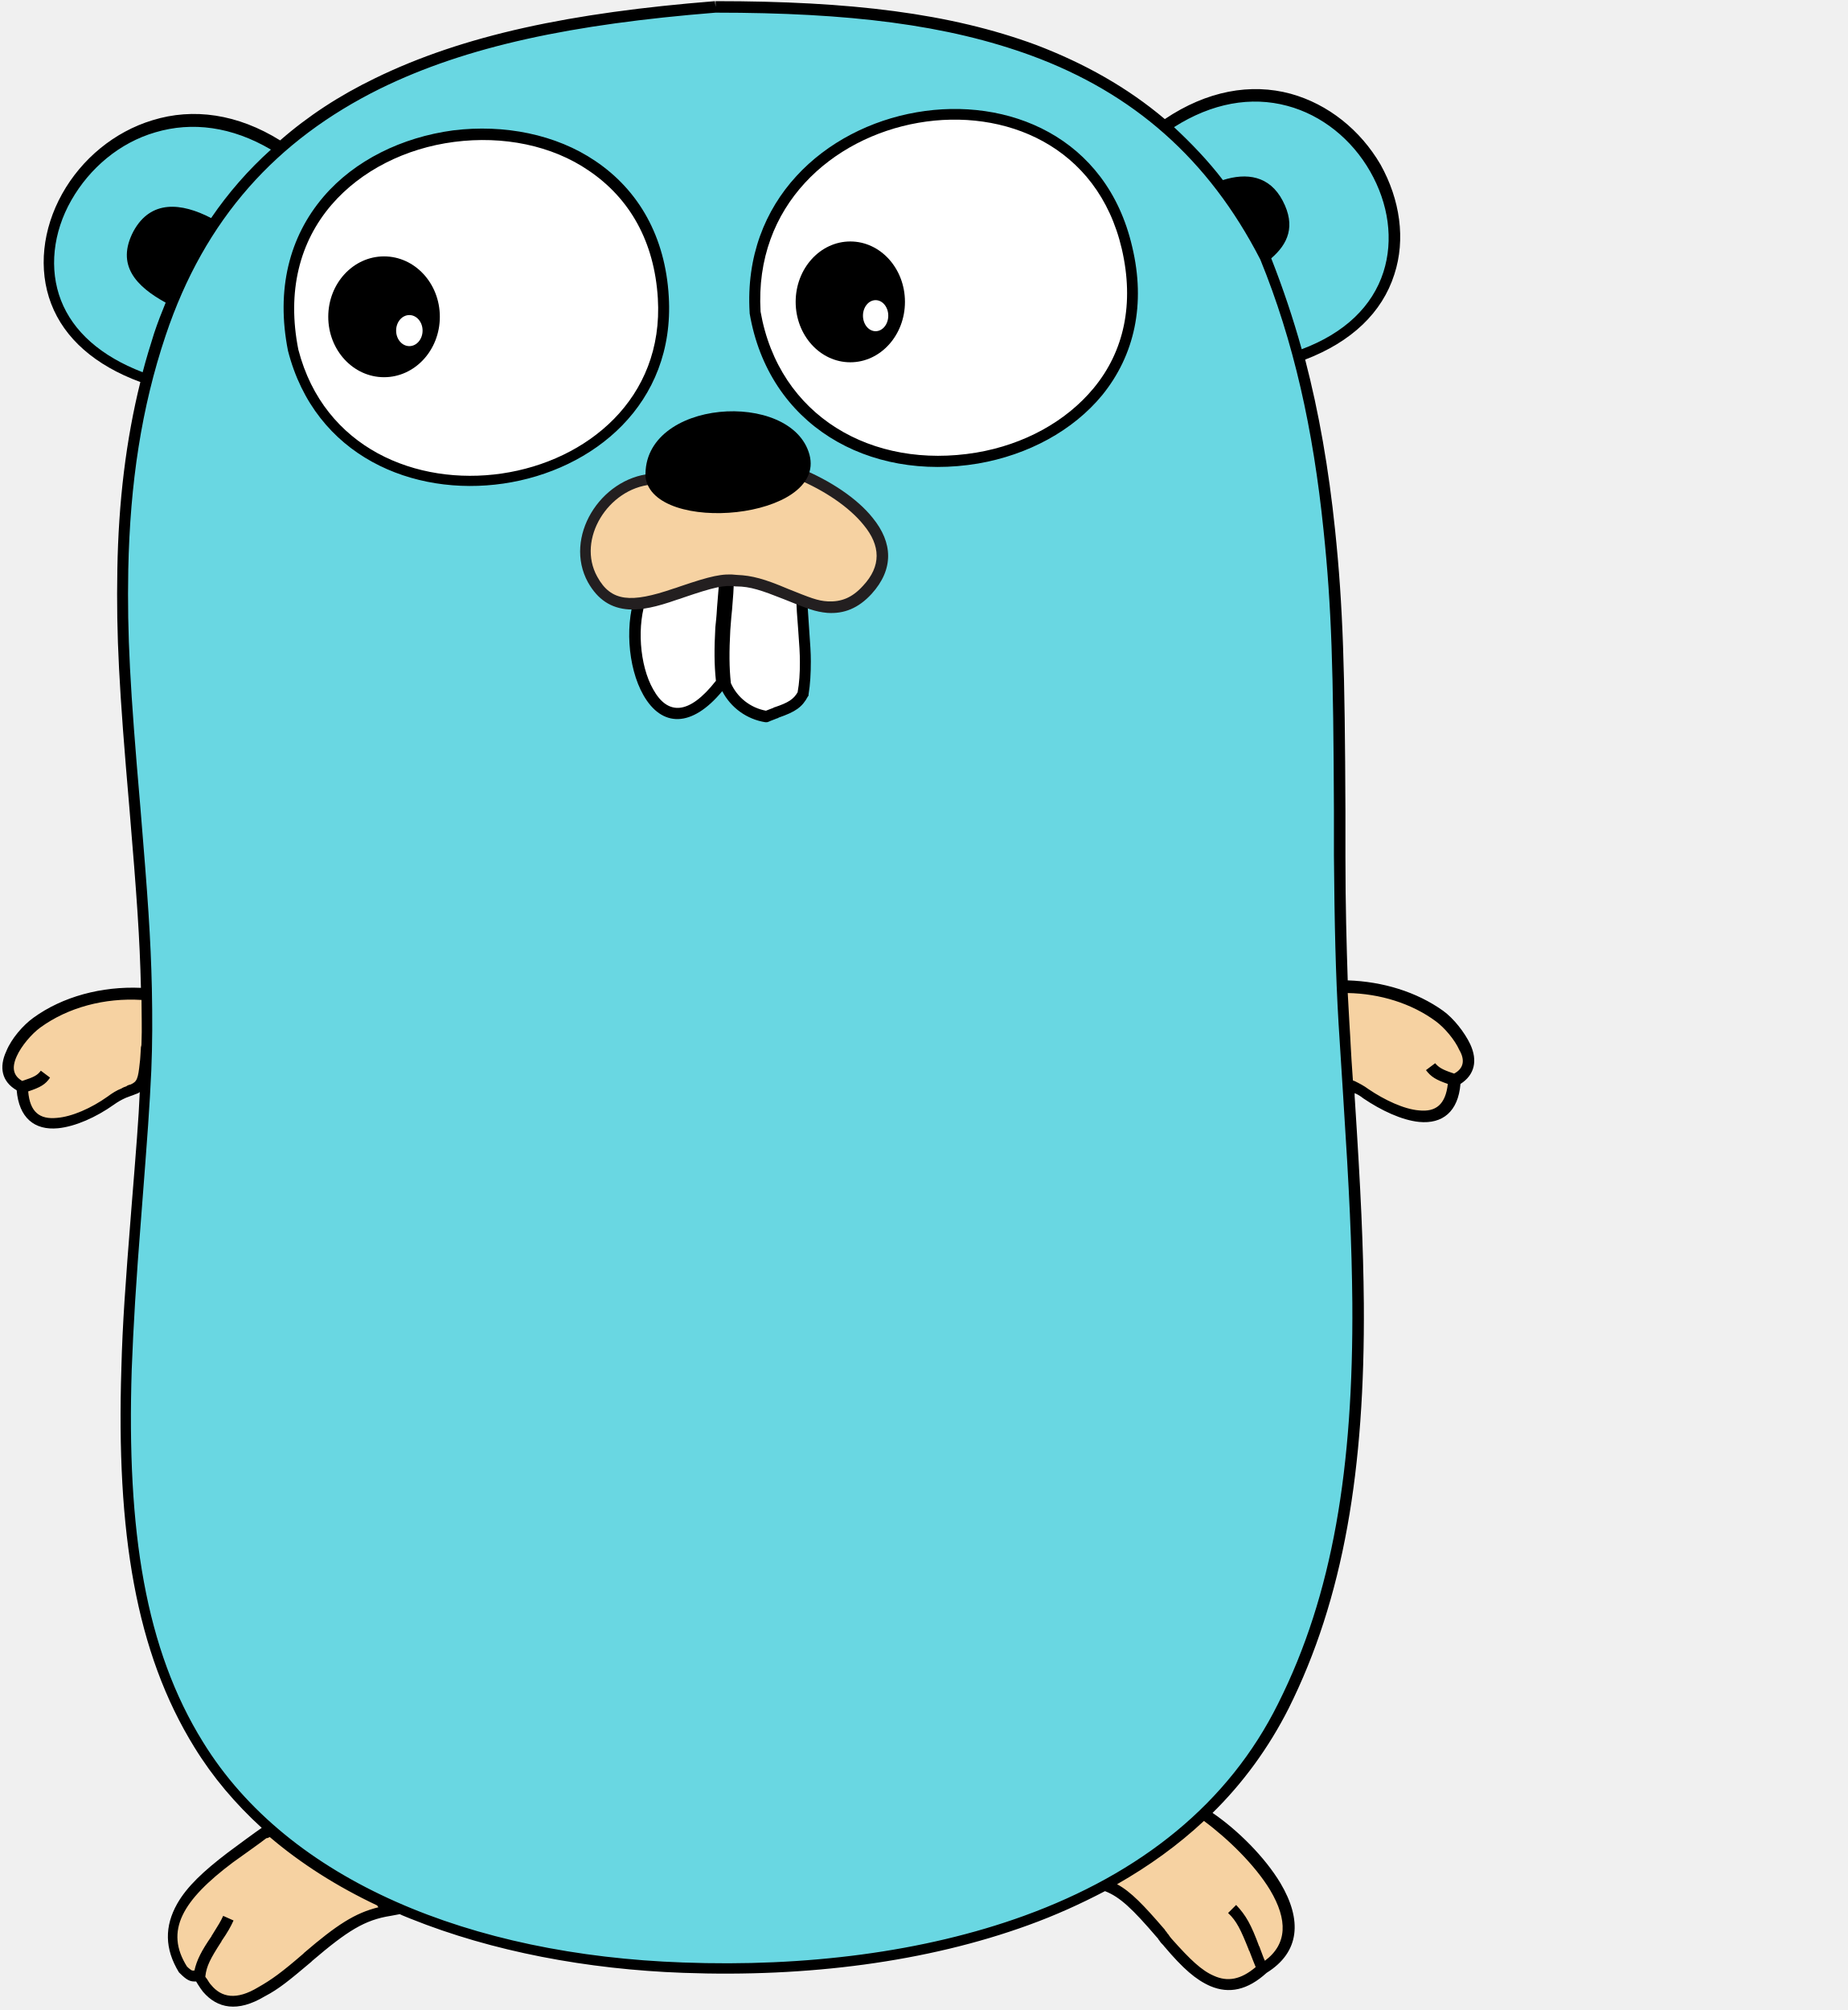
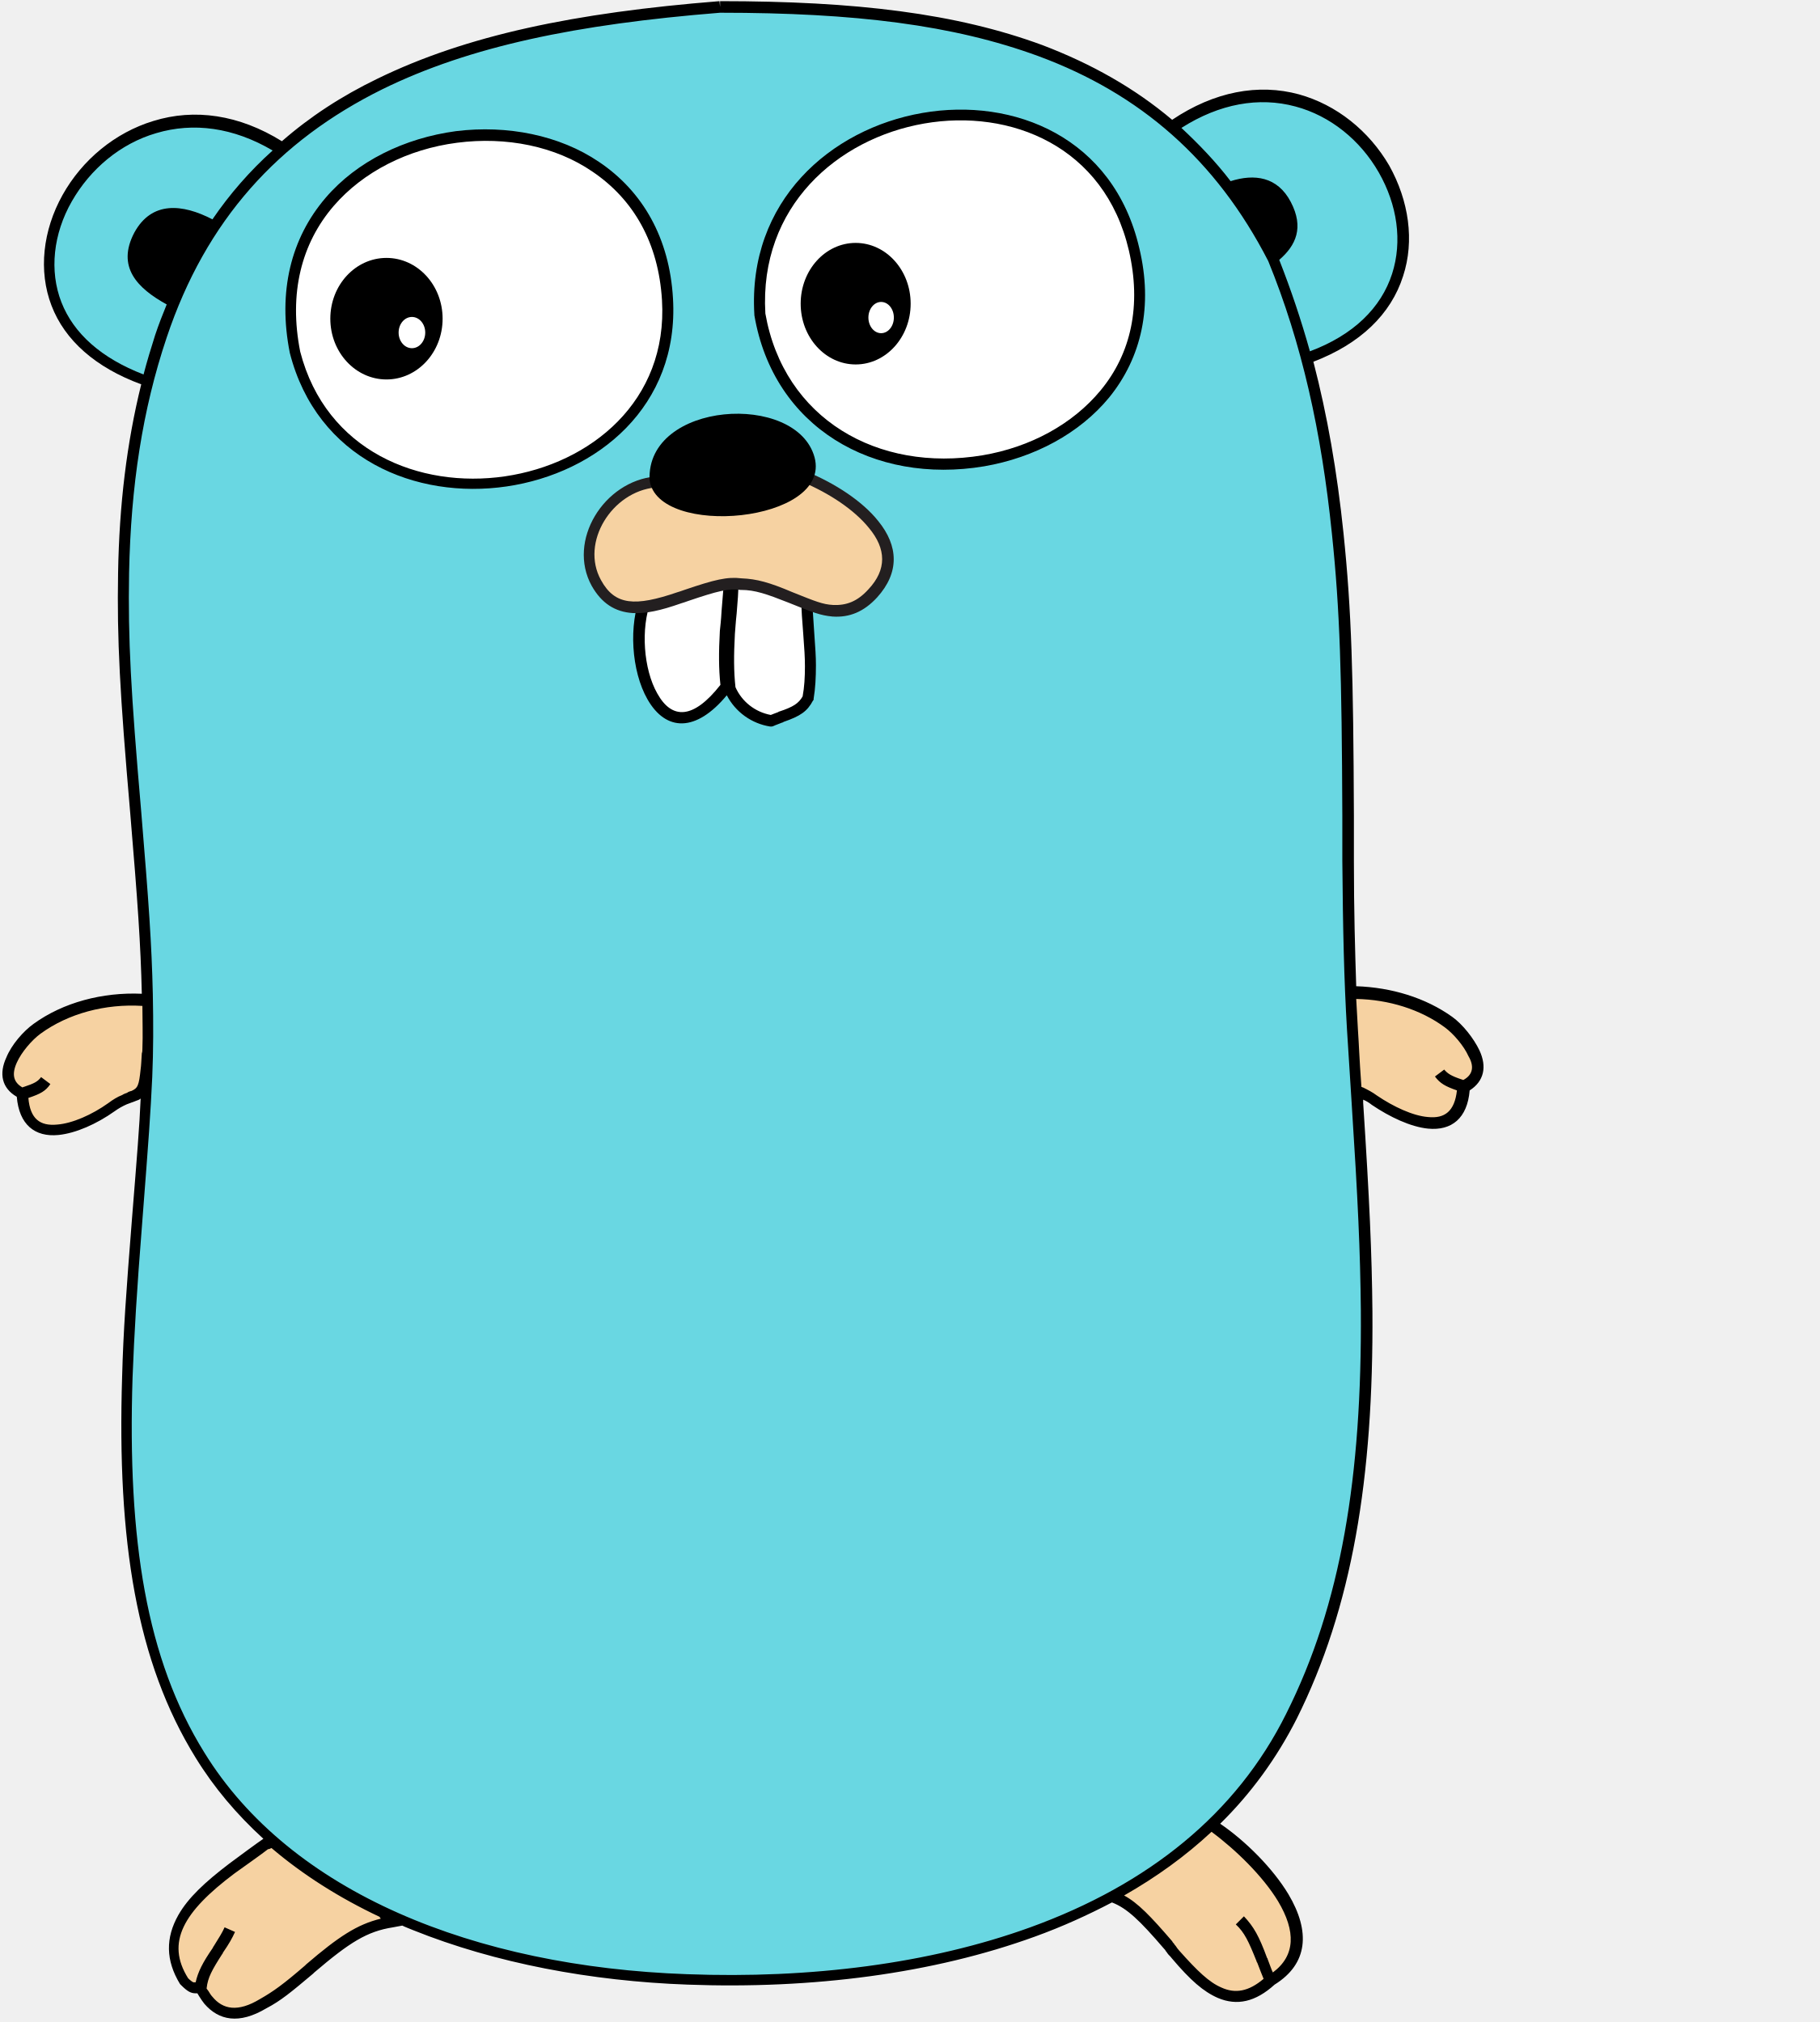
- <svg xmlns="http://www.w3.org/2000/svg" width="1839" height="2000" viewBox="0 0 256 348" preserveAspectRatio="xMinYMin meet">
+ <svg xmlns="http://www.w3.org/2000/svg" width="1800" height="2000" viewBox="0 0 256 348" preserveAspectRatio="xMinYMin meet">
  <path d="M3.686 188.165c.498 10.26 10.758 5.479 15.34 2.291 4.383-3.088 5.678-.498 6.076-6.475.299-3.984.697-7.869.498-11.853-6.674-.598-13.846.996-19.325 4.98-2.888 1.992-8.068 8.567-2.59 11.057M208.187 314.272c7.869 4.881 22.313 19.624 10.459 26.796-11.356 10.36-17.73-11.456-27.692-14.444 4.283-5.877 9.662-11.256 17.233-12.352zM67.337 330.907c-9.264 1.395-14.444 9.762-22.213 14.046-7.272 4.283-10.061-1.395-10.659-2.59-1.095-.498-.996.498-2.789-1.295-6.773-10.659 6.973-18.428 14.145-23.708 9.961-1.992 16.237 6.674 21.516 13.547zM251.916 186.87c-.498 10.26-10.758 5.479-15.34 2.291-4.383-3.088-5.678-.498-6.076-6.475-.3-3.984-.698-7.869-.498-11.853 6.673-.598 13.845.996 19.324 4.98 2.79 1.992 8.069 8.567 2.59 11.057" fill="#F6D2A2" />
  <path d="M224.722 61.759c35.561-12.551 7.77-61.26-23.21-39.745-20.32-17.432-48.31-20.62-77.696-20.62C95.03 3.687 67.636 8.966 48.511 25.7 17.63 5.777-10.858 53.59 25.4 65.644c-10.16 39.445 1.394 79.688-.2 119.831-1.494 36.06-10.957 84.37 9.065 116.744 17.034 27.692 53.69 37.554 83.873 38.65 38.549 1.394 85.266-8.069 103.993-45.423 17.93-35.561 12.95-79.888 10.659-118.238-2.291-38.749 1.992-78.095-8.069-115.45z" fill="#69D7E2" />
  <path d="M254.605 180.794c-.996-2.092-2.888-4.483-4.681-5.778-4.582-3.287-10.46-5.08-16.536-5.279-.199-6.176-.398-12.95-.398-21.516v-7.77c-.1-24.504-.399-35.262-1.793-48.71-1.096-10.558-2.79-20.32-5.18-29.484 8.069-3.088 13.348-8.168 15.44-14.743 1.992-6.076.996-12.949-2.39-19.025-3.487-5.977-9.065-10.46-15.54-12.252-6.973-1.893-14.543-.498-21.815 4.382-6.475-5.478-13.945-9.662-22.313-12.85C164.557 2.292 147.325.2 123.916.2v.996l-.1-.996c-25.002 1.992-43.53 5.877-58.87 13.348-6.176 2.988-11.654 6.574-16.435 10.758-7.372-4.582-15.042-5.678-22.114-3.486-6.574 1.992-12.252 6.674-15.639 12.75-3.387 6.076-4.184 13.049-1.893 19.026 2.291 5.976 7.57 10.658 15.44 13.547-2.49 10.06-3.785 20.719-3.984 32.473-.2 11.455.298 20.62 2.091 41.338 1.295 15.44 1.793 22.512 1.993 31.079-6.774-.299-13.547 1.494-18.628 5.18-1.793 1.295-3.785 3.586-4.681 5.777-1.295 2.79-.797 5.28 1.793 6.774.398 4.781 3.088 6.972 7.172 6.574 2.988-.299 6.574-1.893 9.662-4.084a11.208 11.208 0 0 1 2.092-1.195c.299-.1.498-.2.797-.3 0 0 .597-.198.797-.298.298-.1.597-.2.796-.399-.199 4.682-.597 9.563-1.494 20.72-.996 12.55-1.494 19.424-1.693 27.094-.897 28.488 2.49 49.207 12.65 65.643 3.188 5.18 7.073 9.762 11.655 13.946-.897.597-4.682 3.387-5.877 4.283-4.184 3.188-7.072 5.877-8.766 8.865-2.191 3.885-2.191 7.77.299 11.854l.1.1.1.1c1.095 1.095 1.693 1.394 2.49 1.394H33.966c.1.2.2.299.3.498.298.498.597.896.896 1.295 2.49 2.889 5.976 3.586 10.658.797 2.49-1.295 4.283-2.79 8.068-5.977l.2-.2c6.076-5.179 9.064-7.071 13.547-7.769l1.594-.299c.597.3 1.195.499 1.892.797 14.145 5.678 30.58 8.766 47.216 9.364 21.516.797 42.235-1.893 59.766-8.268 4.682-1.693 9.065-3.686 13.249-5.877 2.59.996 4.78 3.088 8.965 7.969.199.2.199.2.298.398.2.2.2.3.3.399.198.299.497.498.696.797 3.288 3.884 5.48 5.777 7.97 6.873 3.286 1.394 6.474.697 9.761-2.291 5.778-3.586 6.176-9.164 2.39-15.54-2.689-4.482-7.37-9.164-11.753-12.152 5.18-5.08 9.662-11.156 13.148-18.03 9.563-19.125 13.249-41.438 13.05-70.126-.1-10.16-.499-19.025-1.594-35.96v-.497c.498.199.996.498 1.494.896 3.088 2.092 6.674 3.785 9.662 4.084 4.084.399 6.774-1.793 7.172-6.574 2.49-1.594 2.988-4.084 1.693-6.873zM222.93 18.328c5.977 1.594 11.157 5.778 14.344 11.356 3.188 5.578 4.084 11.854 2.291 17.432-1.892 5.877-6.674 10.559-14.145 13.348a162.04 162.04 0 0 0-5.279-15.739c2.889-2.49 4.283-5.578 1.992-9.96-2.29-4.384-6.275-4.882-10.36-3.587-2.59-3.387-5.478-6.375-8.466-9.164 6.574-4.184 13.348-5.379 19.623-3.686zM10.56 51.997c-2.092-5.38-1.395-11.754 1.793-17.332 3.187-5.579 8.367-9.961 14.543-11.754 6.375-1.893 13.248-.997 20.022 2.988a65.541 65.541 0 0 0-10.36 11.854c-5.18-2.69-10.459-3.188-13.447 2.29-3.088 5.878.498 9.563 5.578 12.352-.697 1.694-1.395 3.487-1.992 5.28-.698 2.191-1.395 4.482-1.992 6.773-7.272-2.789-12.053-7.072-14.145-12.451zm12.053 135.77c-.1 0-.698.199-.698.298-.298.1-.597.2-.896.399-.797.299-1.594.797-2.39 1.394-2.79 1.993-6.177 3.487-8.767 3.686-2.988.299-4.681-.996-4.98-4.582 2.092-.697 2.988-1.195 3.785-2.39l-1.594-1.196c-.597.797-1.195 1.096-2.988 1.693-.1 0-.1 0-.2.1-1.593-.897-1.892-2.291-.995-4.283.797-1.793 2.59-3.885 4.084-4.98 4.781-3.487 11.156-5.18 17.531-4.782 0 2.49.1 4.98 0 7.37 0 .3 0 .499-.1.798-.099 1.394-.099 1.992-.199 2.69-.298 2.888-.498 3.286-1.593 3.785zm30.082 150.312l-.2.2c-3.685 3.187-5.478 4.482-7.769 5.777-3.785 2.291-6.375 1.793-8.168-.398-.299-.3-.498-.698-.697-.997-.1-.1-.2-.298-.299-.398v-.1c.2-1.793.897-3.088 2.69-5.877.1-.1.1-.1.1-.199 1.095-1.594 1.593-2.49 2.091-3.586l-1.793-.797c-.398.897-.896 1.694-1.893 3.287-.1.1-.1.1-.1.2-1.792 2.59-2.59 4.183-2.988 5.976h-.1H33.27c-.2-.1-.498-.299-.896-.697-3.885-6.176-.797-11.455 7.968-18.03 1.096-.796 4.782-3.386 5.778-4.183.2 0 .398-.1.598-.2 5.378 4.583 11.654 8.567 18.627 11.854 0 .1.1.2.199.3-4.084.995-7.272 3.087-12.85 7.868zm167.247-10.857c3.088 5.18 2.988 9.363-.897 12.252-.298-.598-.498-1.295-.896-2.291 0-.1 0-.1-.1-.2-1.394-3.785-2.29-5.378-3.984-7.171l-1.395 1.394c1.494 1.395 2.192 2.889 3.586 6.375 0 .1 0 .1.1.2.498 1.294.797 2.091 1.096 2.789-2.59 2.191-4.881 2.59-7.272 1.494-2.092-.897-4.084-2.79-7.272-6.375-.199-.2-.398-.498-.597-.797-.1-.1-.2-.2-.3-.399-.198-.199-.198-.199-.298-.398-3.686-4.283-5.877-6.574-8.268-7.87 5.579-3.187 10.56-6.773 15.042-10.957 4.183 3.088 8.865 7.67 11.455 11.954zm1.394-32.274c-8.566 17.233-23.707 29.385-44.028 36.756-17.332 6.276-37.852 8.866-59.069 8.069-36.557-1.295-68.233-14.045-83.075-38.151-9.961-16.038-13.249-36.458-12.352-64.548.299-7.67.697-14.543 1.693-27.094 1.096-14.145 1.395-18.229 1.694-24.604.199-4.582.199-9.264.1-14.244-.2-8.766-.698-15.739-1.993-31.378-1.793-20.719-2.291-29.784-2.092-41.14.3-14.94 2.291-28.09 6.475-40.54C35.46 37.851 47.913 24.204 65.843 15.34 80.884 7.97 99.113 4.184 123.916 2.191c23.21 0 40.143 2.092 54.786 7.471 17.531 6.475 30.58 17.83 39.545 35.263 5.778 14.144 9.165 29.385 10.958 46.916 1.394 13.348 1.693 24.106 1.793 48.51v7.77c.1 12.053.298 20.52.797 28.987.199 3.287.298 4.682.796 12.551 1.096 16.934 1.495 25.7 1.594 35.86.2 28.588-3.387 50.602-12.85 69.429zm30.481-109.074c-.1 0-.199-.1-.298-.1-1.793-.597-2.391-.996-2.989-1.693l-1.594 1.195c.897 1.196 1.793 1.694 3.786 2.39-.399 3.587-2.092 4.882-4.98 4.583-2.59-.2-5.978-1.793-8.767-3.686-.797-.597-1.593-.996-2.39-1.394-.1 0-.2-.1-.3-.1-.398-5.478-.398-6.873-.597-9.762l-.299-5.379c5.579.1 11.057 1.793 15.24 4.881 1.495 1.096 3.288 3.188 4.085 4.98.996 1.694.797 3.188-.897 4.085z" />
  <path d="M138.918 104.123c.1 5.08 1.096 10.658.199 16.037-1.395 2.59-3.984 2.89-6.275 3.885-3.188-.498-5.878-2.59-7.172-5.578-.797-6.076.199-11.854.498-17.93 0-.2 3.785.1 7.172 1.096 2.888.896 5.578 2.39 5.578 2.49zM110.728 104.521c-2.79 10.56 3.686 27.792 14.344 13.647-.797-5.977.1-11.754.398-17.631.1-.498-14.642 3.287-14.742 3.984z" fill="#FFF" />
  <path d="M140.113 108.805c-.2-2.989-.299-4.184-.299-5.678v-.697l-.697-.2-12.551-3.884v-.698l-1.295.3h-.1v.099l-14.144 3.586-.498.1-.2.497c-2.191 5.28-1.693 13.249 1.096 18.13 3.188 5.578 8.367 5.677 13.647-.698a10.192 10.192 0 0 0 7.47 5.38h.3l.298-.1c.399-.2.797-.3 1.495-.598.1 0 .1 0 .199-.1 2.888-.996 4.084-1.793 5.08-3.685l.1-.1v-.199c.298-1.793.398-3.686.398-5.777 0-1.495-.1-2.89-.299-5.678zm-15.938-3.686c-.1 1.793-.199 2.49-.298 3.486-.2 3.686-.2 6.475.1 9.264-4.683 5.977-8.368 5.977-10.858 1.494-2.391-4.183-2.89-11.256-1.096-15.937l12.55-3.188c-.099 1.295-.198 2.59-.398 4.881zm13.946 14.743c-.697 1.195-1.594 1.793-3.985 2.59-.1 0-.1 0-.199.099-.597.2-.996.398-1.295.498-2.69-.498-4.98-2.291-6.076-4.781-.299-2.69-.299-5.479-.1-9.164.1-.997.1-1.694.3-3.487.198-2.29.298-3.685.298-4.98l10.858 3.287c0 1.295.1 2.49.299 5.08.199 2.69.298 4.084.298 5.678 0 1.892-.1 3.586-.398 5.18z" />
  <g transform="translate(48.476 21.976)">
    <path d="M2.291 38.749c9.164 35.66 66.241 26.496 64.05-9.264C63.75-13.348-6.475-5.08 2.29 38.749" fill="#FFF" />
    <path d="M67.337 29.385c-.598-10.36-5.18-18.428-12.75-23.508C47.813 1.295 38.848-.498 29.983.597 21.118 1.794 12.949 5.778 7.57 12.054 1.594 19.026-.697 28.19 1.395 38.749l.896-.2-.896.2c9.363 36.656 68.133 27.791 65.942-9.364zM3.187 38.55c-1.992-10.06.2-18.627 5.778-25.102 5.08-5.877 12.75-9.761 21.217-10.857 8.467-1.096 16.934.598 23.31 4.98 7.071 4.782 11.355 12.253 11.952 22.114 2.092 34.764-53.391 43.132-62.256 8.865z" />
    <ellipse cx="18.03" cy="32.872" rx="9.662" ry="10.459" />
    <ellipse fill="#FFF" cx="22.412" cy="35.262" rx="2.291" ry="2.689" />
  </g>
  <g transform="translate(129.618 18.098)">
    <path d="M1.195 35.96C8.268 76.9 75.206 66.042 65.544 24.803 56.878-12.252-1.196-1.992 1.195 35.96" fill="#FFF" />
    <path d="M66.44 24.604C57.575-13.547-2.19-3.088.2 36.059v.1c3.286 19.324 20.52 29.186 39.545 25.998C48.41 60.663 56.18 56.48 61.26 50.304c5.578-6.874 7.57-15.739 5.18-25.7zm-6.673 24.504c-4.782 5.778-12.053 9.762-20.321 11.157-18.03 2.988-34.167-6.276-37.354-24.405C-.1-.996 56.28-10.858 64.647 25.002c2.192 9.463.399 17.731-4.88 24.106z" />
    <ellipse cx="17.631" cy="34.167" rx="9.463" ry="10.459" />
    <ellipse fill="#FFF" cx="22.014" cy="36.557" rx="2.191" ry="2.689" />
  </g>
  <g>
    <path d="M112.785 83.002c-7.87.697-14.245 9.961-10.16 17.332 5.378 9.762 17.431-.896 24.902.1 8.666.2 15.739 9.164 22.612 1.594 7.67-8.368-3.287-16.536-11.954-20.122l-25.4 1.096z" fill="#F6D2A2" />
    <path d="M151.135 89.676c-2.69-3.387-7.371-6.475-12.452-8.567l-.199-.1h-.199l-25.5.997c-8.866.797-15.24 11.057-10.958 18.826 1.694 2.989 3.985 4.483 7.073 4.682 2.29.1 4.682-.398 8.367-1.693.299-.1.697-.2 1.195-.399 4.981-1.693 6.973-2.191 8.965-1.892h.1c2.39 0 4.383.697 8.168 2.191 4.184 1.693 5.479 2.192 7.57 2.39 2.89.2 5.38-.796 7.67-3.286 3.885-4.284 3.686-8.866.2-13.149zm-1.694 11.754c-1.892 2.092-3.785 2.79-6.076 2.69-1.793-.1-2.988-.598-6.973-2.192-3.984-1.693-6.175-2.29-8.765-2.39-2.49-.3-4.582.199-9.862 1.992-.498.199-.896.299-1.195.398-7.272 2.49-10.758 2.291-13.149-2.092-3.586-6.474 1.893-15.24 9.364-15.937l25.201-.997c4.782 1.993 9.065 4.881 11.555 7.97 2.988 3.585 3.088 7.171-.1 10.558z" fill="#231F20" />
    <path d="M140.178 78.719c-3.088-11.356-28.987-9.662-28.39 3.885 1.295 10.06 31.378 7.37 28.39-3.885z" />
  </g>
</svg>
